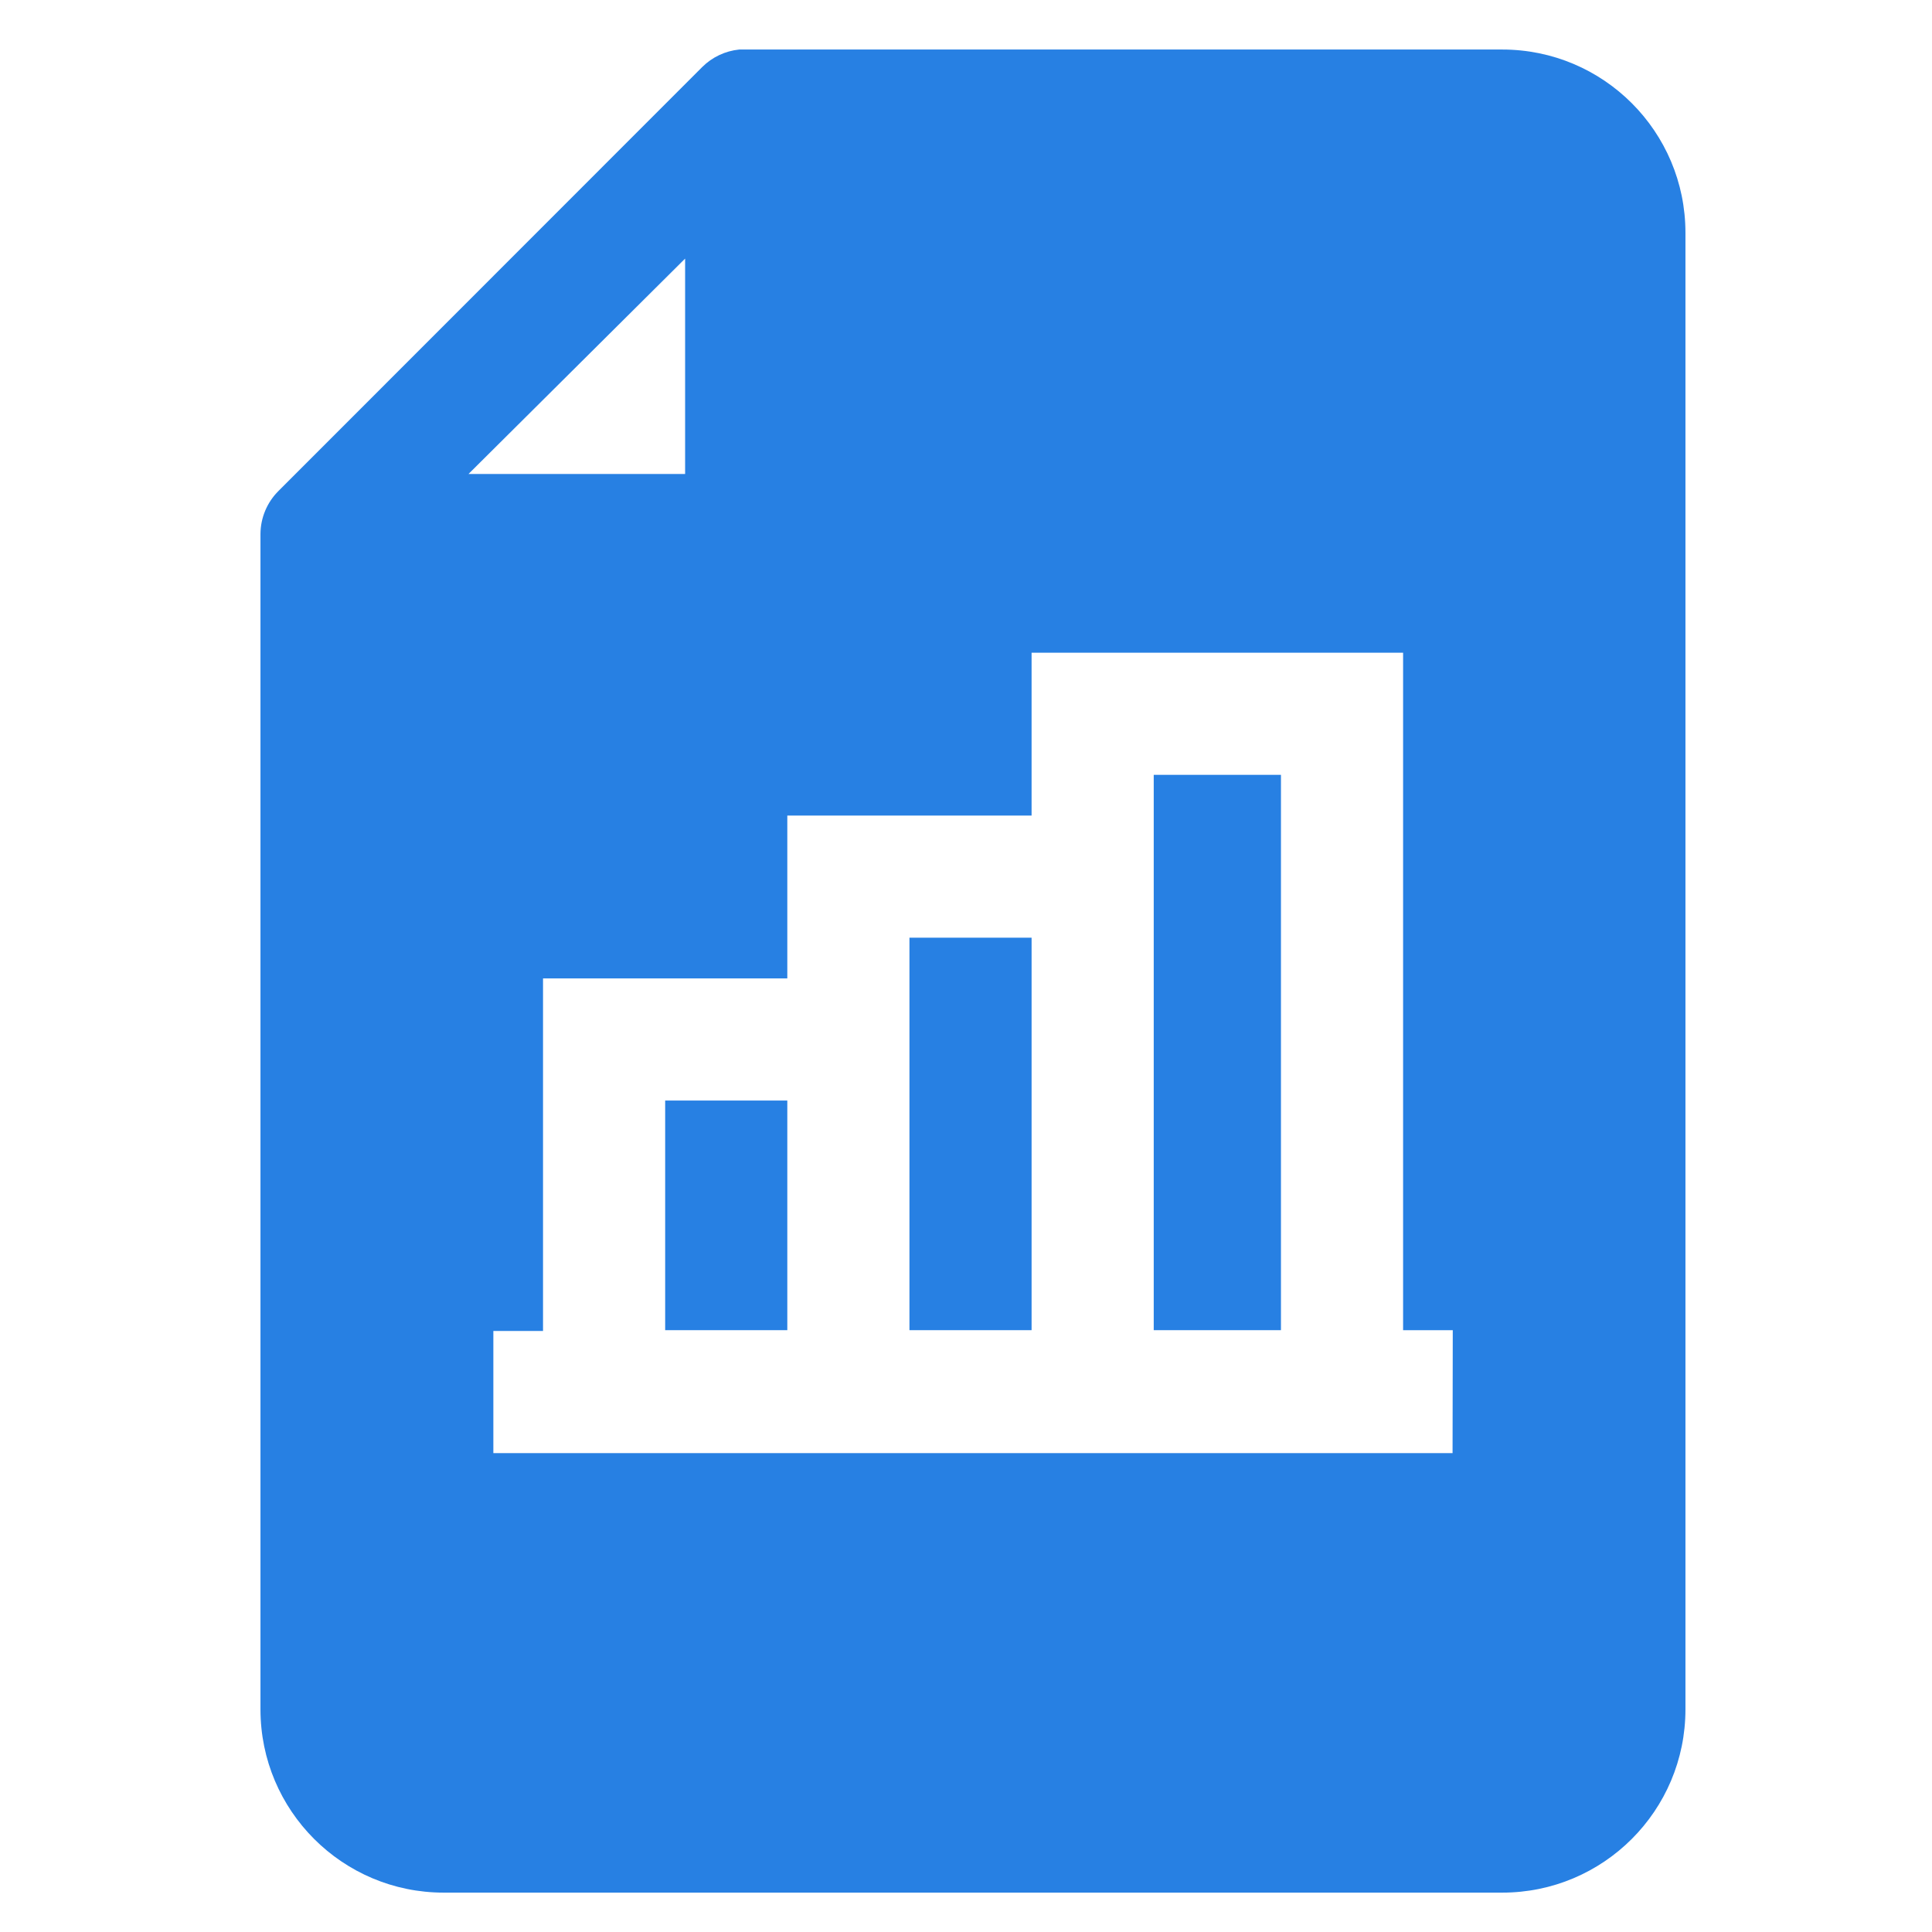
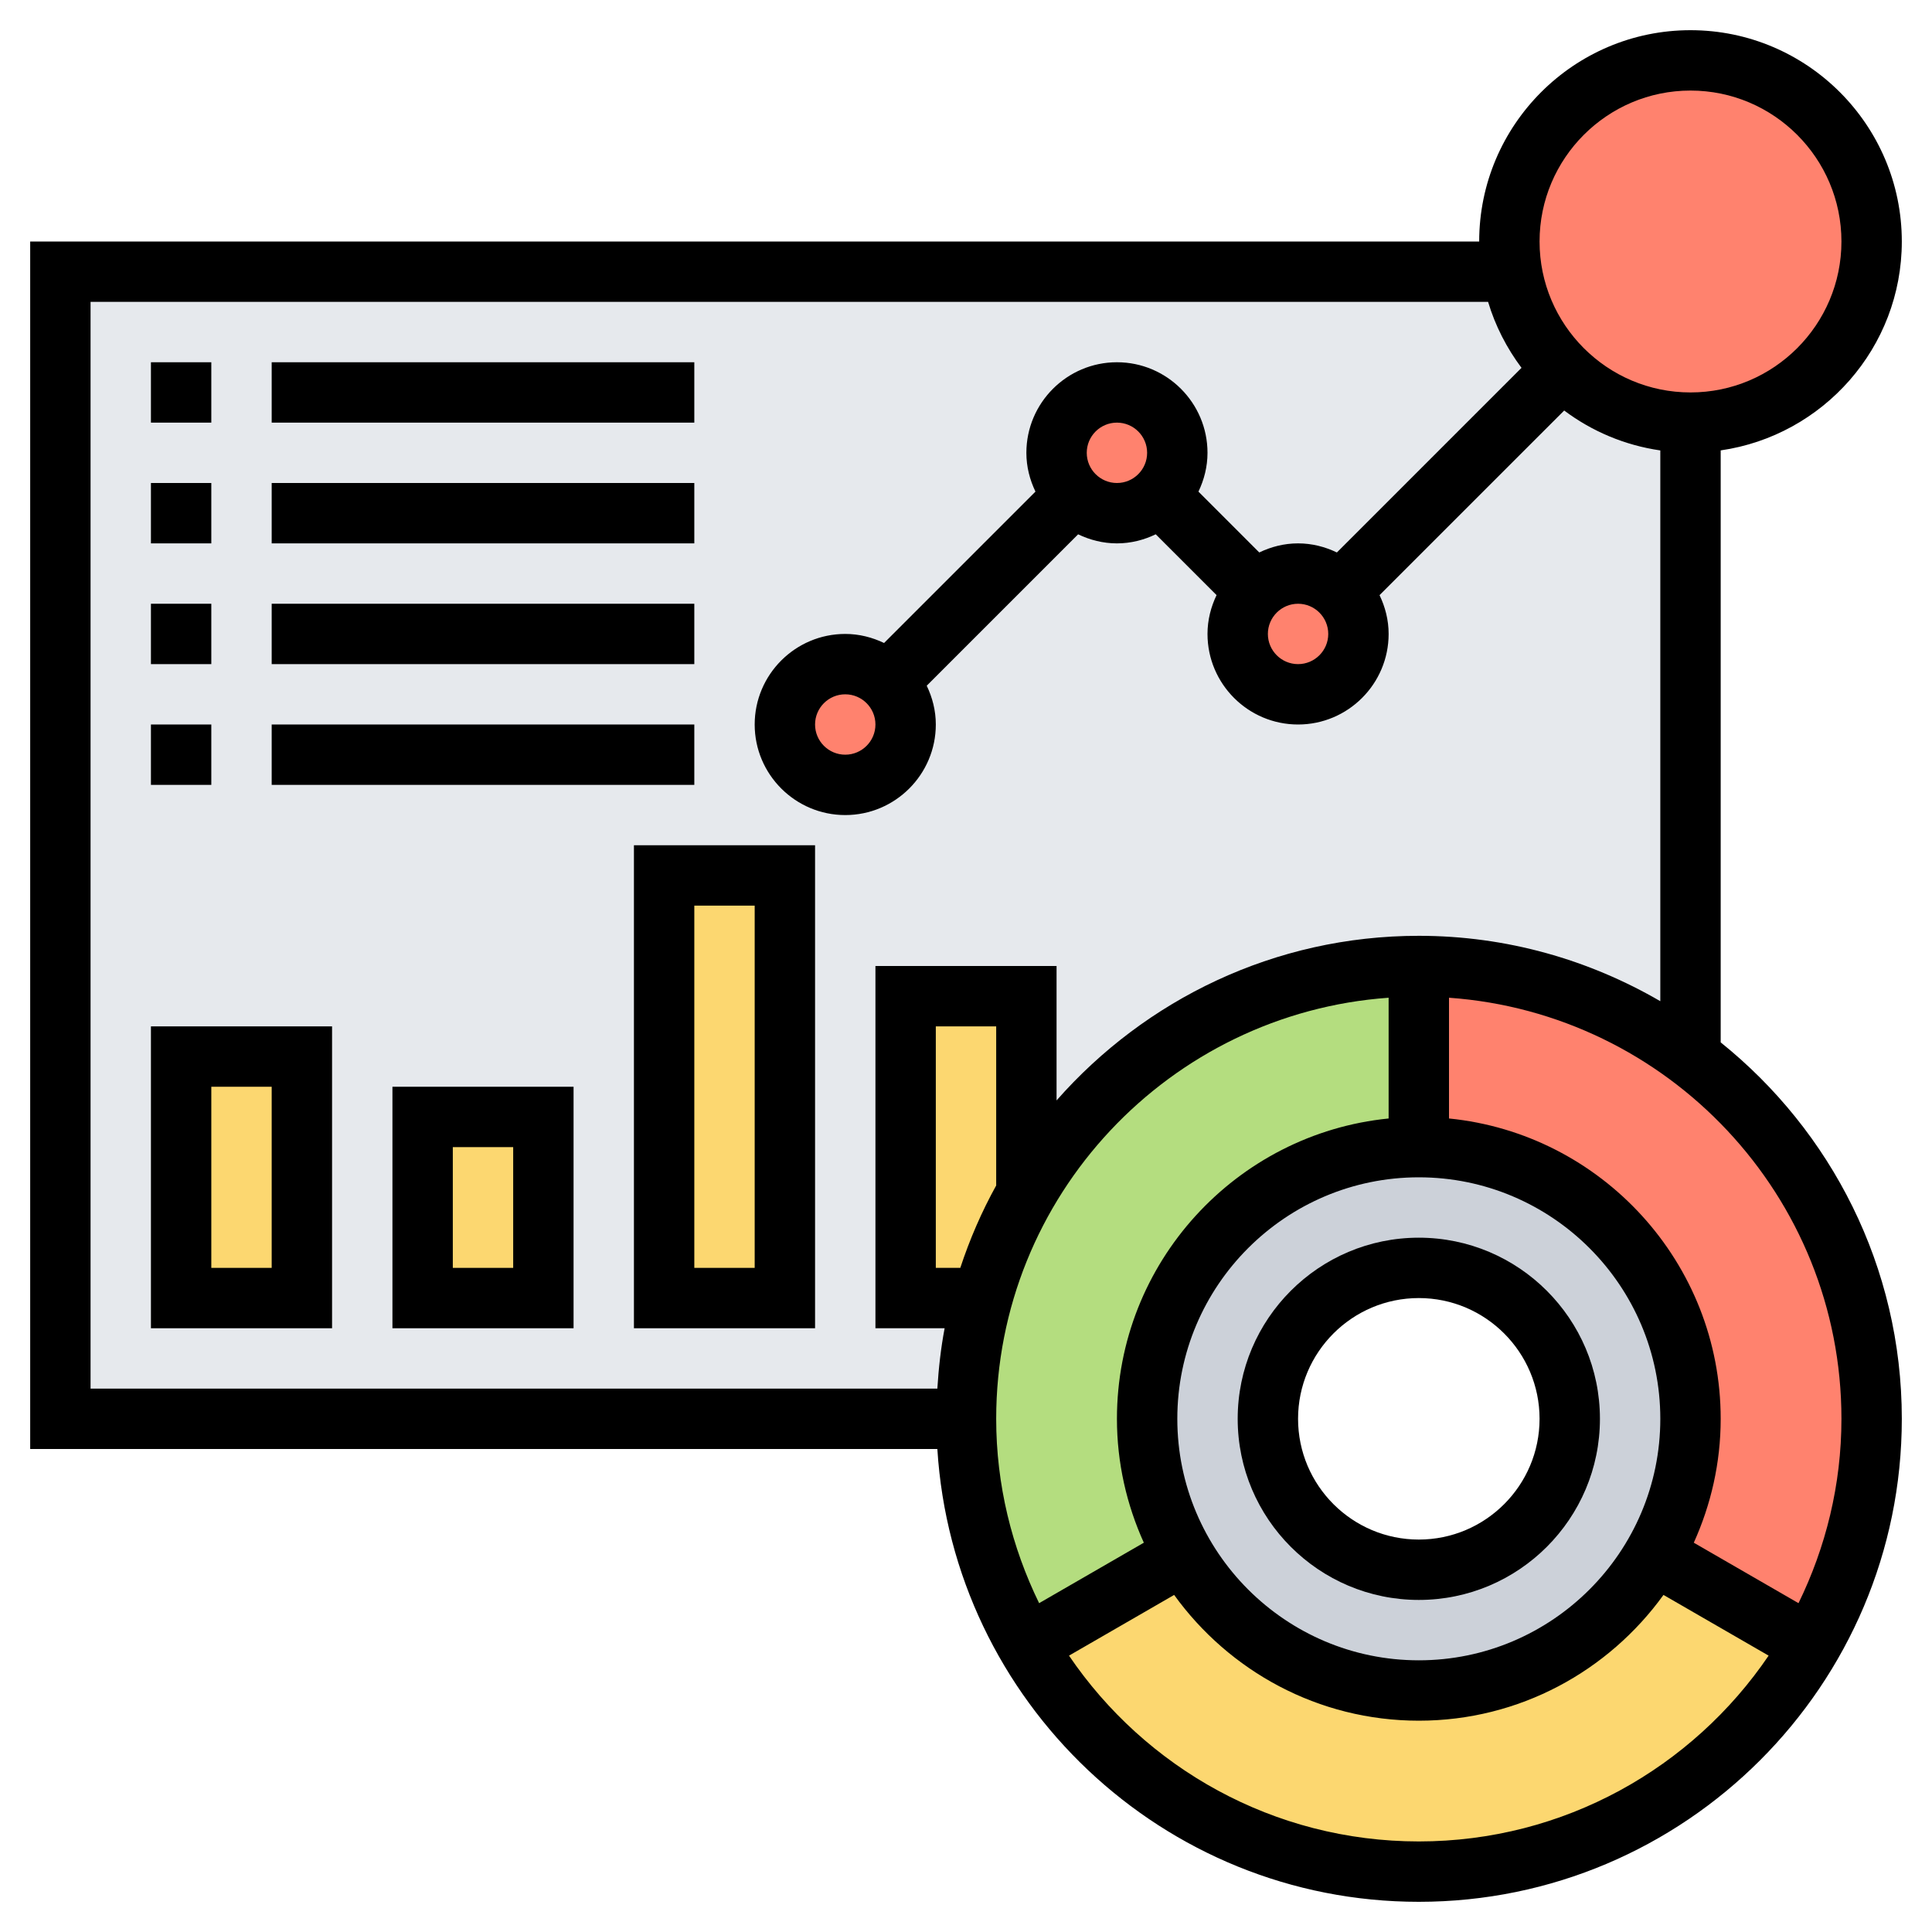
- <svg xmlns="http://www.w3.org/2000/svg" width="24" height="24" viewBox="0 0 6.35 6.35" version="1.1" id="svg5783">
-   <defs id="defs5777" />
-   <g id="layer1" transform="translate(0,-290.65)">
-     <g transform="matrix(0.06690746,0,0,0.06690746,-0.1475007,290.4963)" id="g842" style="fill:#2780e3;fill-opacity:1">
-       <rect id="rect4" height="11.28" width="6" y="56.36" x="34.88" style="fill:#2780e3;fill-opacity:1" />
-       <path id="path6-3" d="M 76,4.73 H 39 38.52 A 3,3 0 0 0 36.7,5.59 L 15.89,26.41 A 3,3 0 0 0 15,28.53 v 57.74 a 9,9 0 0 0 9,9 h 52 a 9,9 0 0 0 9,-9 V 13.73 a 9,9 0 0 0 -9,-9 z M 35.86,15 V 25.58 H 25.22 Z m 37.7,58.68 H 26.44 v -6 h 2.44 V 50.36 h 12 v -8 h 12 v -8 h 18.25 v 33.28 h 2.44 z" style="fill:#2780e3;fill-opacity:1" />
-       <rect id="rect8" height="27.28" width="6.25" y="40.36" x="58.88" style="fill:#2780e3;fill-opacity:1" />
-       <rect id="rect10" height="19.28" width="6" y="48.36" x="46.88" style="fill:#2780e3;fill-opacity:1" />
+ <svg xmlns="http://www.w3.org/2000/svg" id="Layer_5" enable-background="new 0 0 64 64" height="512" viewBox="0 0 64 64" width="512">
+   <g>
+     <g>
+       <g>
+         <path d="m2 9v38h40c0-2.76 2.24-5 5-5s5 2.24 5 5h4v-38z" fill="#e6e9ed" />
+       </g>
+       <g>
+         <path d="m6 35h4v8h-4z" fill="#fcd770" />
+       </g>
+       <g>
+         <path d="m14 37h4v6h-4z" fill="#fcd770" />
+       </g>
+       <g>
+         <path d="m22 29h4v14h-4z" fill="#fcd770" />
+       </g>
+       <g>
+         <path d="m34 33v6.52c-.62 1.08-1.12 2.25-1.46 3.48h-2.54v-10z" fill="#fcd770" />
+       </g>
+       <g>
+         <path d="m47 38c-4.97 0-9 4.03-9 9 0 1.64.44 3.18 1.21 4.5 1.55 2.69 4.46 4.5 7.79 4.5s6.24-1.81 7.79-4.5c.77-1.32 1.21-2.86 1.21-4.5 0-4.97-4.03-9-9-9zm0 14c-2.76 0-5-2.24-5-5s2.24-5 5-5 5 2.24 5 5-2.24 5-5 5z" fill="#ccd1d9" />
+       </g>
+       <g>
+         <path d="m54.79 51.5 5.2 3c-2.6 4.48-7.44 7.5-12.99 7.5s-10.39-3.02-12.99-7.5l5.2-3c1.55 2.69 4.46 4.5 7.79 4.5s6.24-1.81 7.79-4.5z" fill="#fcd770" />
+       </g>
+       <g>
+         <path d="m62 47c0 2.73-.73 5.3-2.01 7.5l-5.2-3c.77-1.32 1.21-2.86 1.21-4.5 0-4.97-4.03-9-9-9v-6c3.38 0 6.5 1.12 9 3 3.64 2.74 6 7.1 6 12z" fill="#ff826e" />
+       </g>
+       <g>
+         <path d="m47 32v6c-4.97 0-9 4.03-9 9 0 1.64.44 3.18 1.21 4.5l-5.2 3c-1.28-2.2-2.01-4.77-2.01-7.5 0-1.38.19-2.73.54-4 .34-1.23.84-2.4 1.46-3.48 2.59-4.5 7.45-7.52 13-7.52z" fill="#b4dd7f" />
+       </g>
+       <g>
+         <path d="m29.41 22.59c.37.36.59.86.59 1.41 0 1.1-.9 2-2 2s-2-.9-2-2 .9-2 2-2c.55 0 1.05.22 1.41.59z" fill="#ff826e" />
+       </g>
+       <g>
+         <path d="m38.41 16.41c-.36.37-.86.59-1.41.59s-1.05-.22-1.41-.59c-.37-.36-.59-.86-.59-1.41 0-1.1.9-2 2-2s2 .9 2 2c0 .55-.22 1.05-.59 1.41z" fill="#ff826e" />
+       </g>
+       <g>
+         <path d="m44.41 19.59c.37.36.59.86.59 1.41 0 1.1-.9 2-2 2s-2-.9-2-2c0-.55.22-1.05.59-1.41.36-.37.86-.59 1.41-.59s1.05.22 1.41.59z" fill="#ff826e" />
+       </g>
+       <g>
+         <path d="m56 2c3.31 0 6 2.69 6 6s-2.69 6-6 6c-1.66 0-3.16-.67-4.24-1.76-.86-.86-1.46-1.98-1.67-3.24-.06-.32-.09-.66-.09-1 0-3.31 2.69-6 6-6z" fill="#ff826e" />
+       </g>
+     </g>
+     <g>
+       <path d="m57 34.53v-19.61c3.387-.488 6-3.401 6-6.92 0-3.859-3.14-7-7-7s-7 3.141-7 7h-48v40h30.051c.52 8.356 7.465 15 15.949 15 8.822 0 16-7.178 16-16 0-5.039-2.347-9.535-6-12.47zm-1-31.53c2.757 0 5 2.243 5 5s-2.243 5-5 5-5-2.243-5-5 2.243-5 5-5zm-53 7h46.295c.239.798.619 1.533 1.107 2.185l-6.116 6.116c-.392-.188-.824-.301-1.286-.301s-.894.113-1.285.301l-2.015-2.015c.187-.392.3-.824.3-1.286 0-1.654-1.346-3-3-3s-3 1.346-3 3c0 .462.113.894.301 1.285l-5.015 5.015c-.392-.187-.824-.3-1.286-.3-1.654 0-3 1.346-3 3s1.346 3 3 3 3-1.346 3-3c0-.462-.113-.894-.301-1.285l5.015-5.015c.392.187.824.3 1.286.3s.894-.113 1.285-.301l2.015 2.015c-.187.392-.3.824-.3 1.286 0 1.654 1.346 3 3 3s3-1.346 3-3c0-.462-.113-.894-.301-1.285l6.117-6.116c.915.686 2.001 1.151 3.184 1.322v18.245c-2.357-1.369-5.084-2.166-8-2.166-4.78 0-9.066 2.118-12 5.453v-4.453h-6v12h2.292c-.124.653-.199 1.322-.241 2h-28.051zm40 10c.551 0 1 .448 1 1s-.449 1-1 1-1-.448-1-1 .449-1 1-1zm-7-5c0-.552.449-1 1-1s1 .448 1 1-.449 1-1 1-1-.448-1-1zm-7 9c0 .552-.449 1-1 1s-1-.448-1-1 .449-1 1-1 1 .448 1 1zm18 31c-4.411 0-8-3.589-8-8s3.589-8 8-8 8 3.589 8 8-3.589 8-8 8zm-14-15.729c-.479.864-.875 1.777-1.189 2.729h-.811v-8h2zm13-6.22v4c-5.046.504-9 4.773-9 9.949 0 1.463.324 2.85.891 4.104l-3.469 2.003c-.902-1.848-1.422-3.916-1.422-6.107 0-7.382 5.747-13.433 13-13.949zm1 27.949c-4.814 0-9.068-2.443-11.588-6.155l3.483-2.011c1.818 2.518 4.769 4.166 8.105 4.166s6.287-1.648 8.105-4.166l3.483 2.011c-2.52 3.712-6.774 6.155-11.588 6.155zm12.578-7.893-3.469-2.003c.567-1.254.891-2.641.891-4.104 0-5.176-3.954-9.446-9-9.949v-4c7.253.516 13 6.567 13 13.949 0 2.191-.52 4.259-1.422 6.107z" />
+       <path d="m47 41c-3.309 0-6 2.691-6 6s2.691 6 6 6 6-2.691 6-6-2.691-6-6-6zm0 10c-2.206 0-4-1.794-4-4s1.794-4 4-4 4 1.794 4 4-1.794 4-4 4z" />
+       <path d="m5 12h2v2h-2z" />
+       <path d="m9 12h14v2h-14z" />
+       <path d="m5 16h2v2h-2z" />
+       <path d="m9 16h14v2h-14z" />
+       <path d="m5 20h2v2h-2z" />
+       <path d="m9 20h14v2h-14z" />
+       <path d="m5 24h2v2h-2z" />
+       <path d="m9 24h14v2h-14z" />
+       <path d="m5 44h6v-10h-6zm2-8h2v6h-2z" />
+       <path d="m13 44h6v-8h-6zm2-6h2v4h-2z" />
+       <path d="m21 44h6v-16h-6zm2-14h2v12h-2z" />
    </g>
  </g>
</svg>
